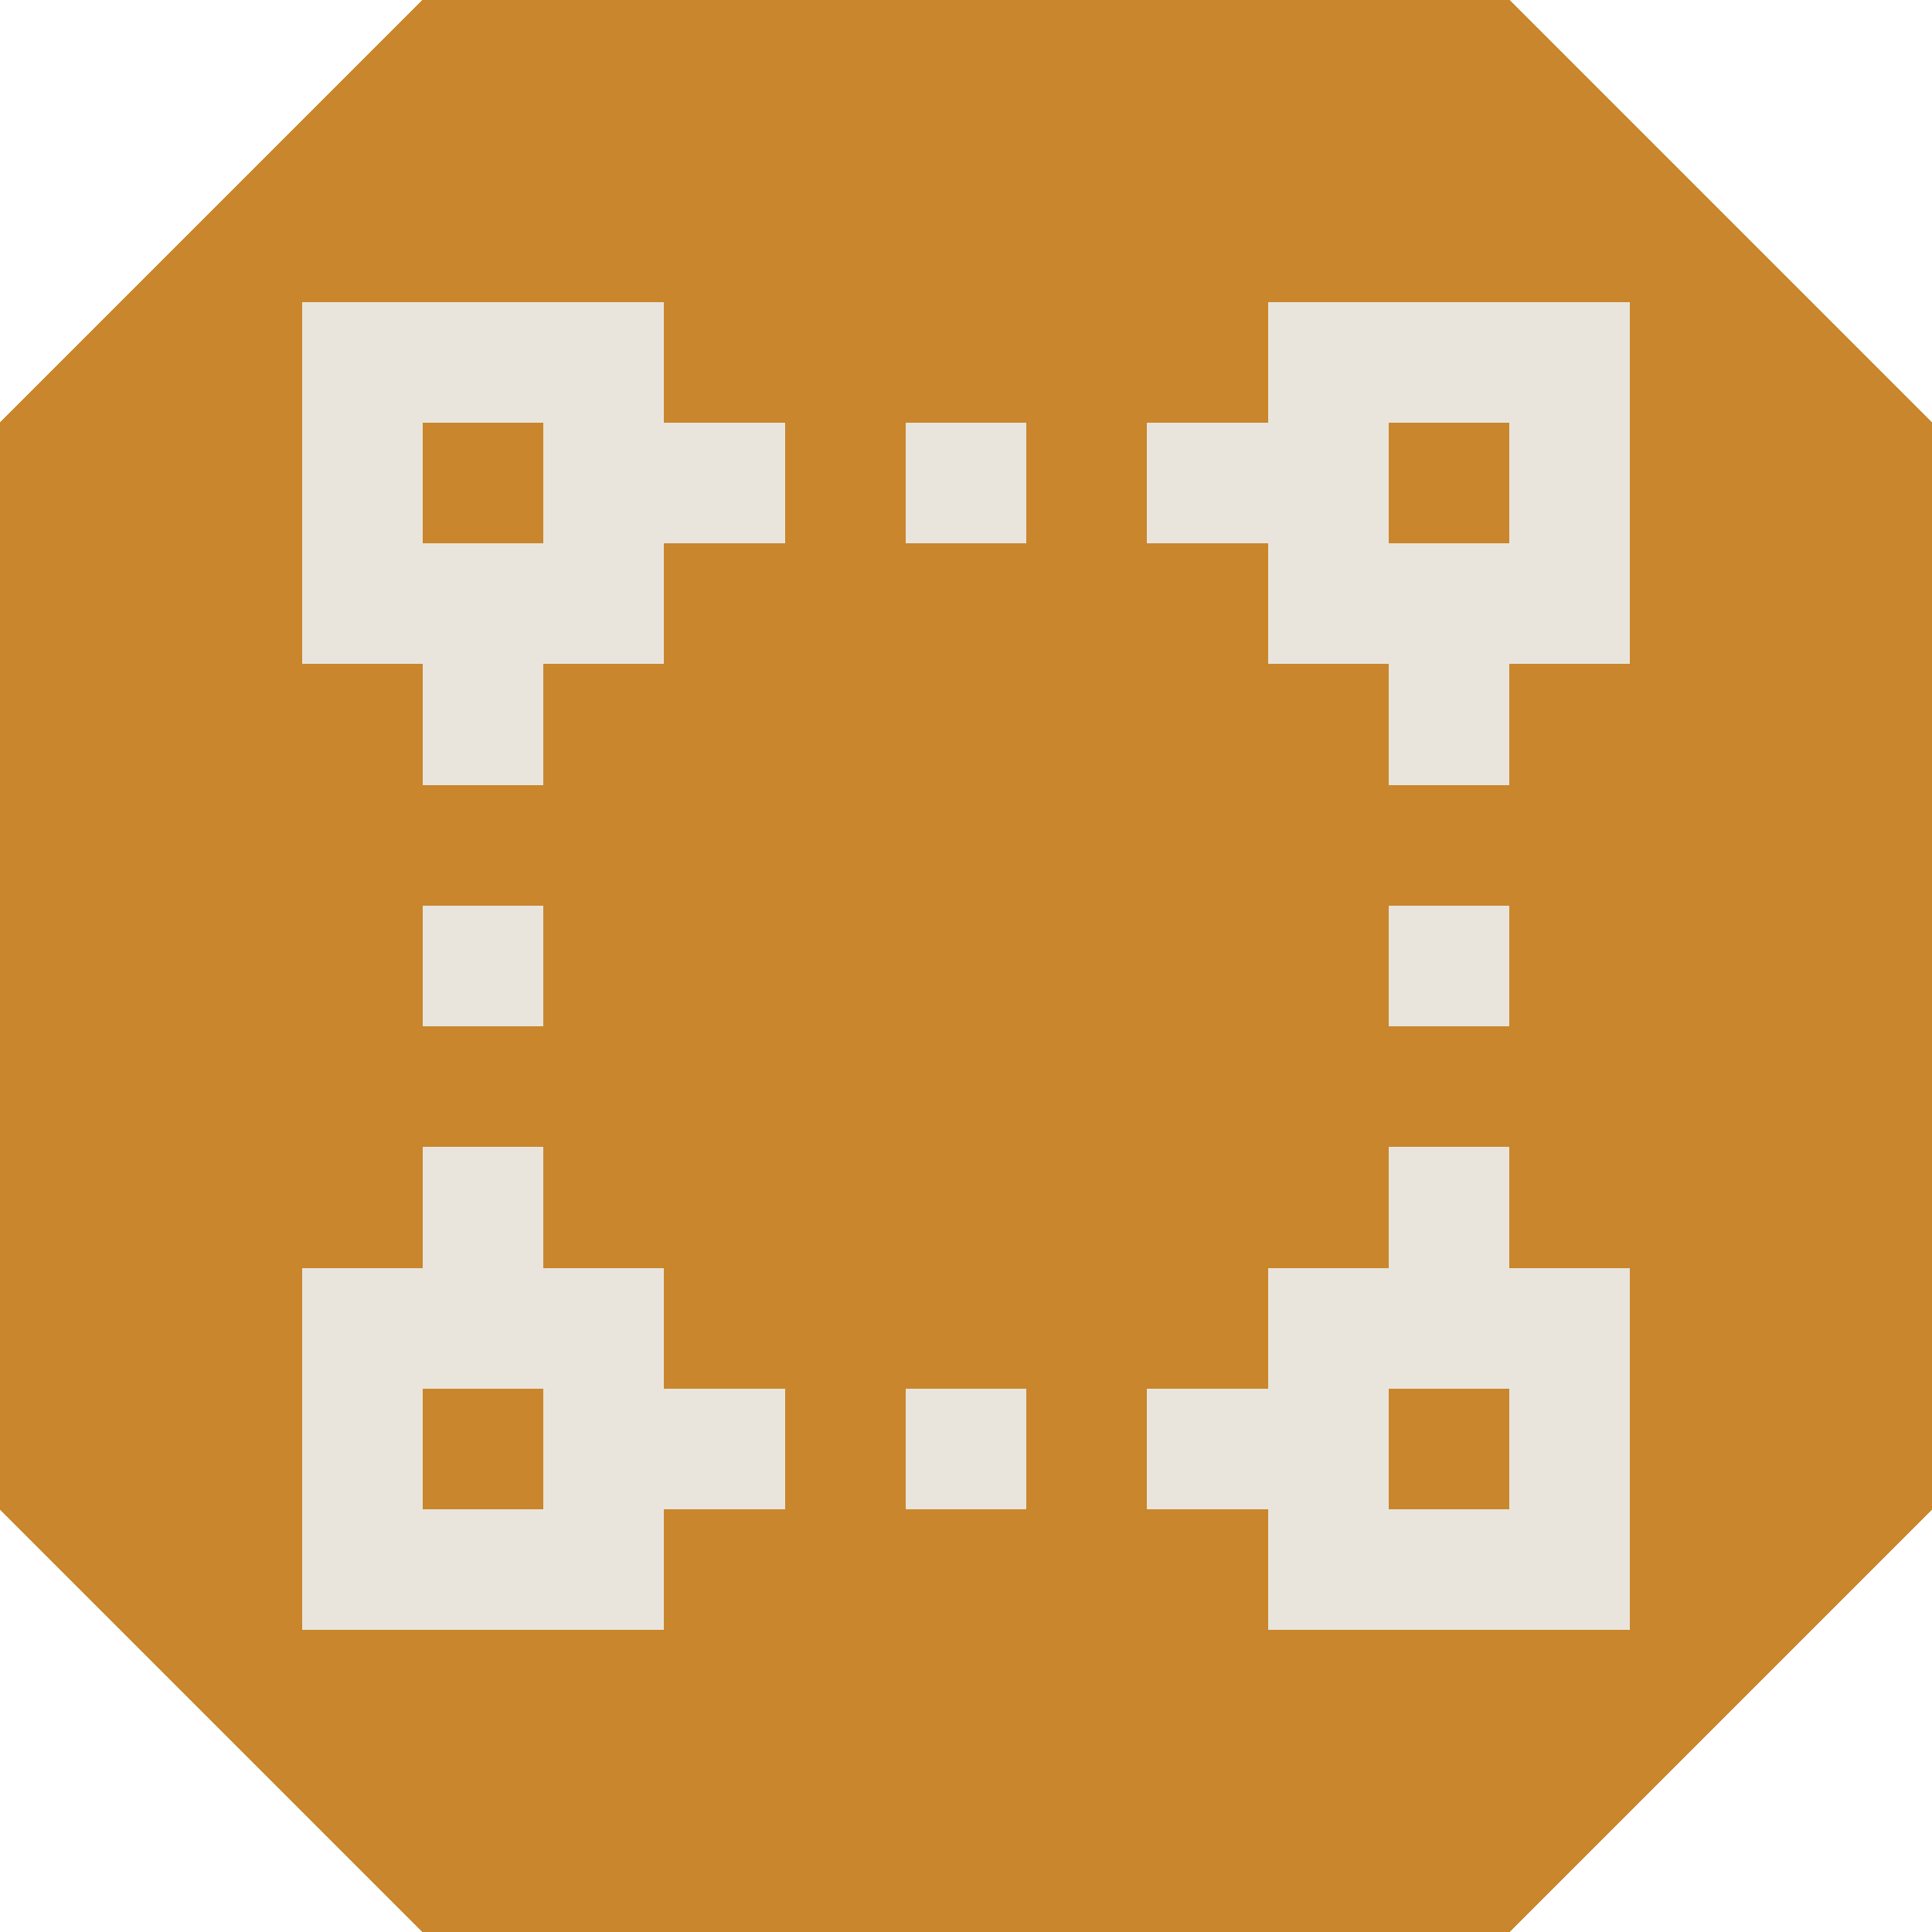
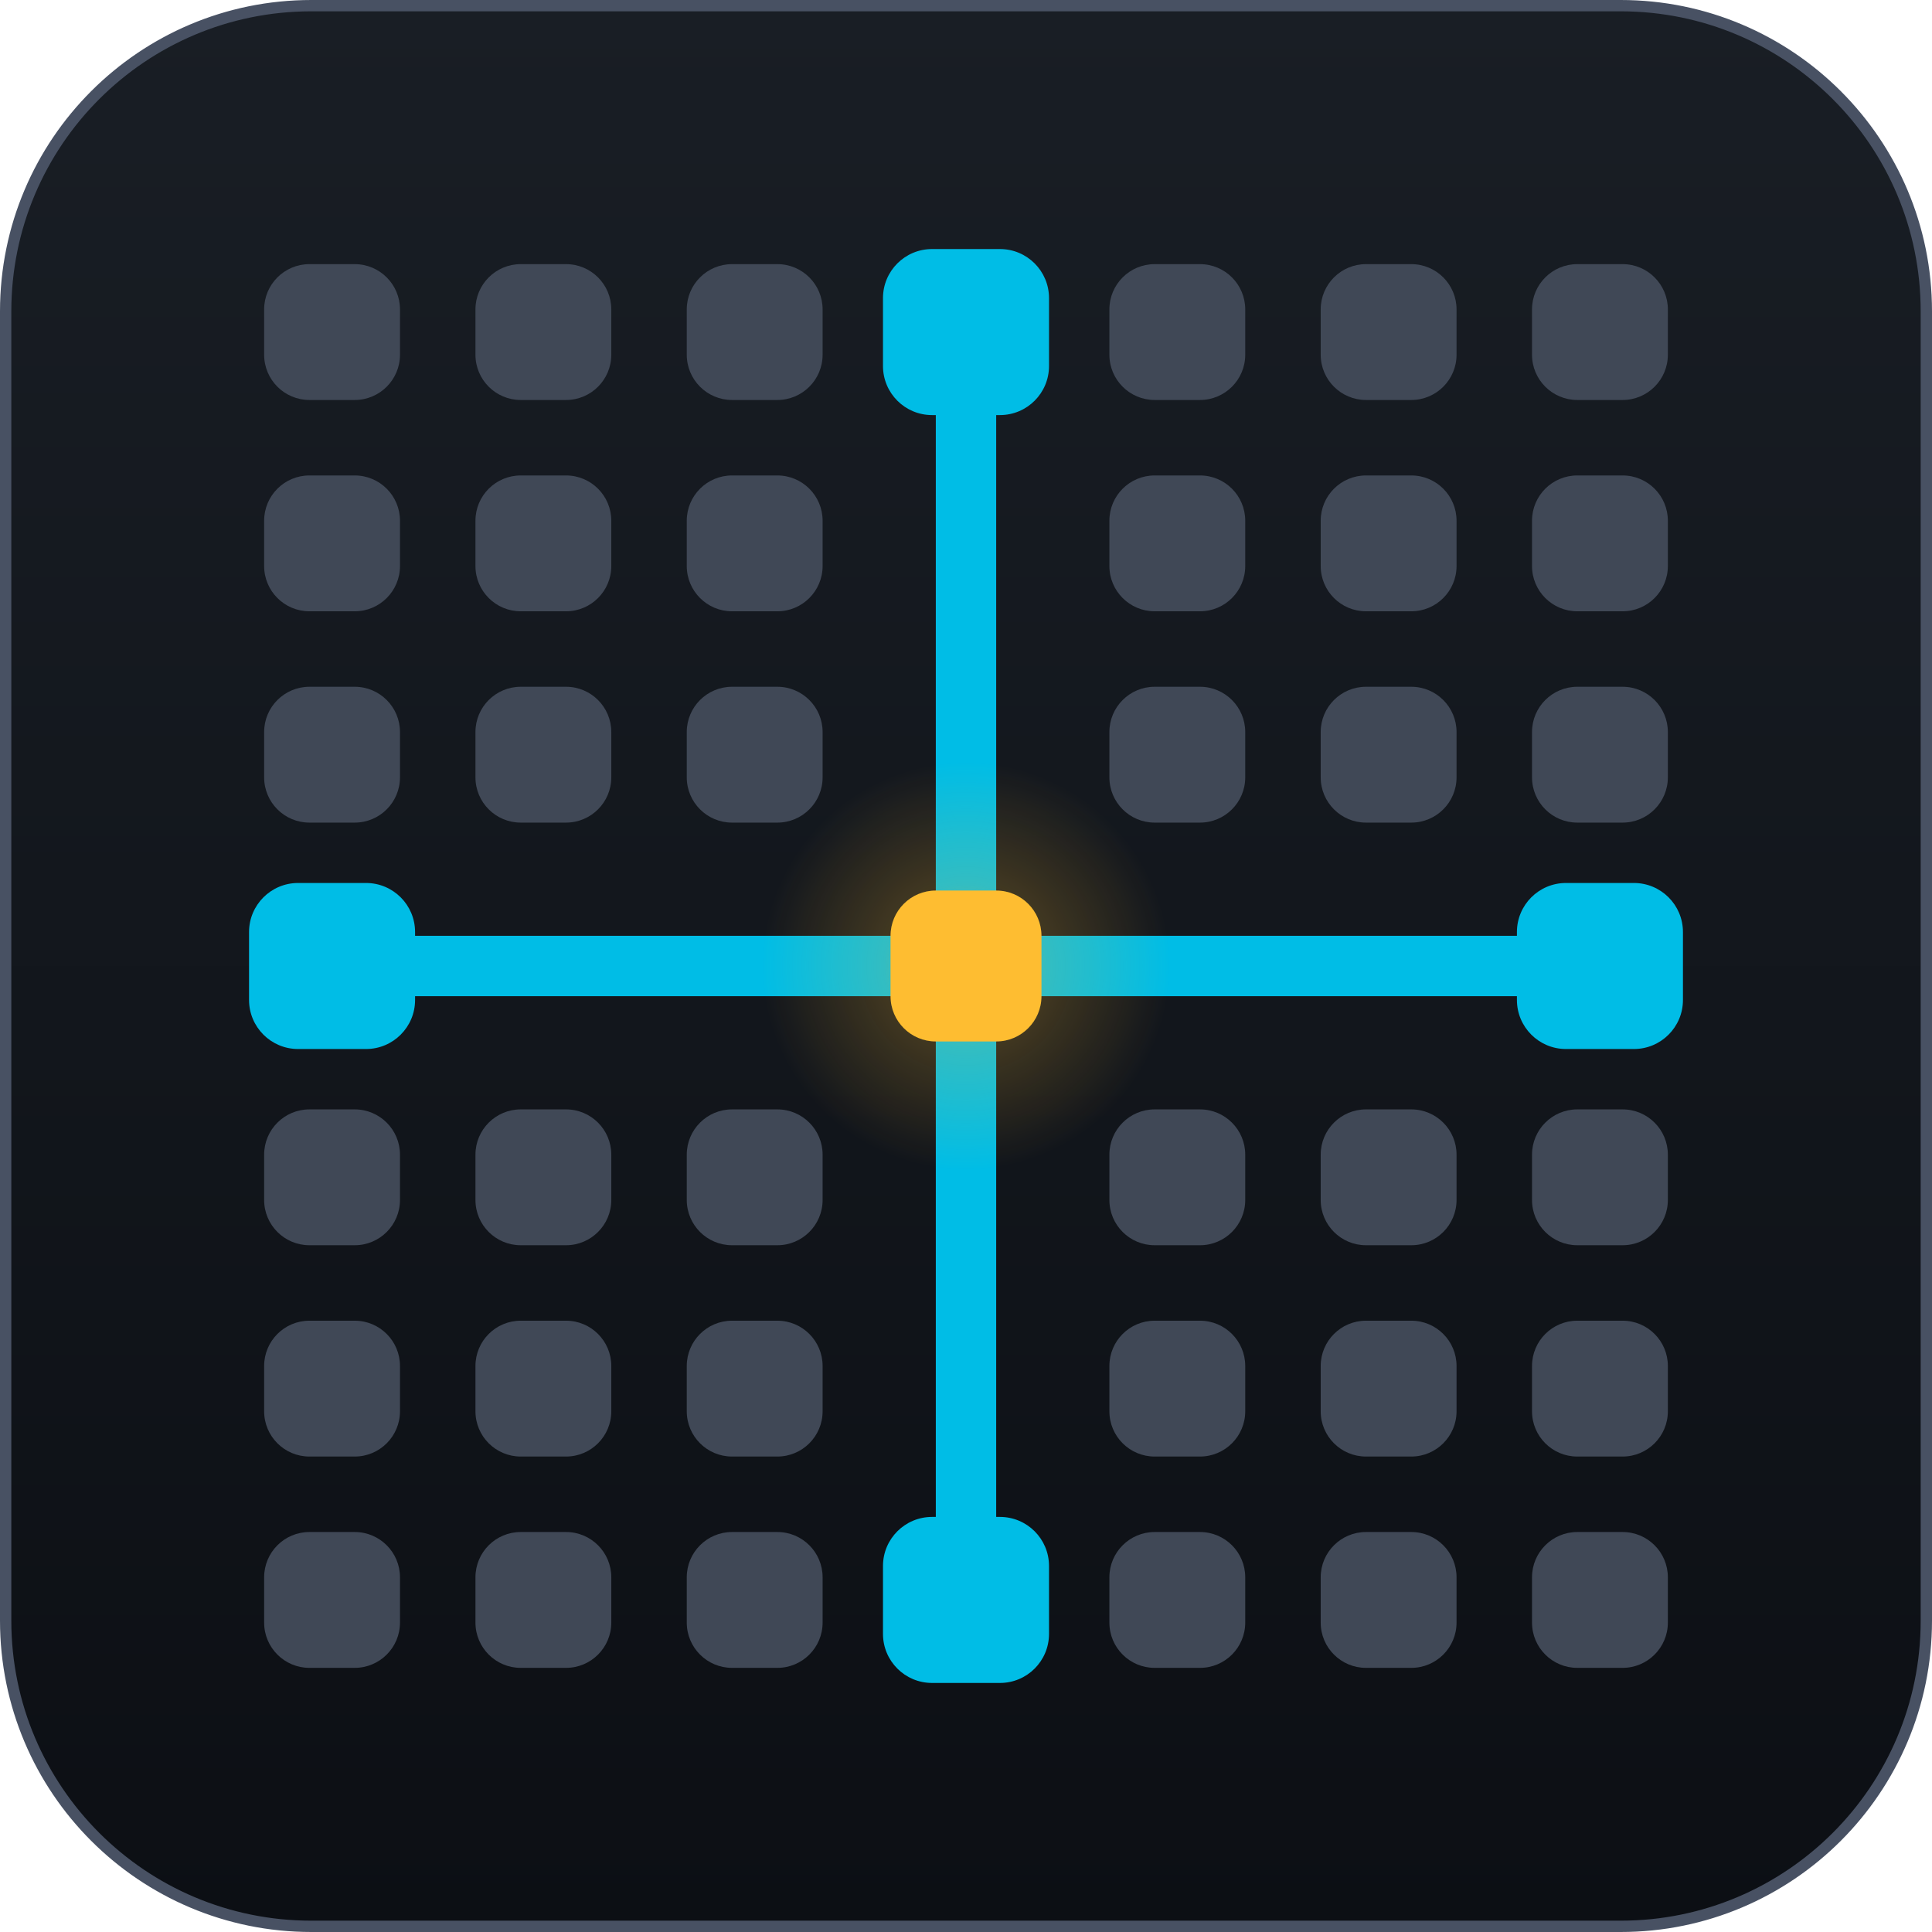
- <svg xmlns="http://www.w3.org/2000/svg" width="512" height="512" viewBox="0 0 512 512" shape-rendering="crispEdges">
-   <path d="M 112 0 H 400 L 512 112 V 400 L 400 512 H 112 L 0 400 V 112 Z" fill="#C9862C" />
-   <rect x="80" y="80" width="96" height="16" fill="#E9E5DC" />
-   <rect x="336" y="80" width="96" height="16" fill="#E9E5DC" />
-   <rect x="80" y="96" width="96" height="16" fill="#E9E5DC" />
-   <rect x="336" y="96" width="96" height="16" fill="#E9E5DC" />
-   <rect x="80" y="112" width="32" height="16" fill="#E9E5DC" />
-   <rect x="144" y="112" width="64" height="16" fill="#E9E5DC" />
-   <rect x="240" y="112" width="32" height="16" fill="#E9E5DC" />
-   <rect x="304" y="112" width="64" height="16" fill="#E9E5DC" />
-   <rect x="400" y="112" width="32" height="16" fill="#E9E5DC" />
-   <rect x="80" y="128" width="32" height="16" fill="#E9E5DC" />
-   <rect x="144" y="128" width="64" height="16" fill="#E9E5DC" />
-   <rect x="240" y="128" width="32" height="16" fill="#E9E5DC" />
-   <rect x="304" y="128" width="64" height="16" fill="#E9E5DC" />
-   <rect x="400" y="128" width="32" height="16" fill="#E9E5DC" />
-   <rect x="80" y="144" width="96" height="16" fill="#E9E5DC" />
-   <rect x="336" y="144" width="96" height="16" fill="#E9E5DC" />
-   <rect x="80" y="160" width="96" height="16" fill="#E9E5DC" />
-   <rect x="336" y="160" width="96" height="16" fill="#E9E5DC" />
-   <rect x="112" y="176" width="32" height="16" fill="#E9E5DC" />
-   <rect x="368" y="176" width="32" height="16" fill="#E9E5DC" />
-   <rect x="112" y="192" width="32" height="16" fill="#E9E5DC" />
-   <rect x="368" y="192" width="32" height="16" fill="#E9E5DC" />
-   <rect x="112" y="240" width="32" height="16" fill="#E9E5DC" />
-   <rect x="368" y="240" width="32" height="16" fill="#E9E5DC" />
-   <rect x="112" y="256" width="32" height="16" fill="#E9E5DC" />
-   <rect x="368" y="256" width="32" height="16" fill="#E9E5DC" />
-   <rect x="112" y="304" width="32" height="16" fill="#E9E5DC" />
-   <rect x="368" y="304" width="32" height="16" fill="#E9E5DC" />
-   <rect x="112" y="320" width="32" height="16" fill="#E9E5DC" />
-   <rect x="368" y="320" width="32" height="16" fill="#E9E5DC" />
-   <rect x="80" y="336" width="96" height="16" fill="#E9E5DC" />
-   <rect x="336" y="336" width="96" height="16" fill="#E9E5DC" />
-   <rect x="80" y="352" width="96" height="16" fill="#E9E5DC" />
-   <rect x="336" y="352" width="96" height="16" fill="#E9E5DC" />
-   <rect x="80" y="368" width="32" height="16" fill="#E9E5DC" />
-   <rect x="144" y="368" width="64" height="16" fill="#E9E5DC" />
-   <rect x="240" y="368" width="32" height="16" fill="#E9E5DC" />
-   <rect x="304" y="368" width="64" height="16" fill="#E9E5DC" />
-   <rect x="400" y="368" width="32" height="16" fill="#E9E5DC" />
-   <rect x="80" y="384" width="32" height="16" fill="#E9E5DC" />
-   <rect x="144" y="384" width="64" height="16" fill="#E9E5DC" />
-   <rect x="240" y="384" width="32" height="16" fill="#E9E5DC" />
-   <rect x="304" y="384" width="64" height="16" fill="#E9E5DC" />
-   <rect x="400" y="384" width="32" height="16" fill="#E9E5DC" />
-   <rect x="80" y="400" width="96" height="16" fill="#E9E5DC" />
-   <rect x="336" y="400" width="96" height="16" fill="#E9E5DC" />
-   <rect x="80" y="416" width="96" height="16" fill="#E9E5DC" />
-   <rect x="336" y="416" width="96" height="16" fill="#E9E5DC" />
+ <svg xmlns="http://www.w3.org/2000/svg" width="512" height="512" viewBox="0 0 512 512">
+   <defs>
+     <linearGradient id="kachel" x1="0" y1="0" x2="0" y2="1">
+       <stop offset="0" stop-color="#191E25" />
+       <stop offset="1" stop-color="#0C0F14" />
+     </linearGradient>
+     <radialGradient id="glut">
+       <stop offset="0" stop-color="#FEBD31" stop-opacity="0.55" />
+       <stop offset="0.4" stop-color="#FEBD31" stop-opacity="0.2" />
+       <stop offset="1" stop-color="#FEBD31" stop-opacity="0" />
+     </radialGradient>
+     <rect id="punkt" width="36" height="36" rx="12" />
+   </defs>
+   <g id="kachel">
+     <rect x="1.5" y="1.5" width="509" height="509" rx="81" fill="url(#kachel)" />
+     <rect x="1.5" y="1.5" width="509" height="509" rx="81" fill="none" stroke="#485163" stroke-width="3" />
+   </g>
+   <g id="matrix" fill="#404856">
+     <use href="#punkt" x="70" y="70" />
+     <use href="#punkt" x="126" y="70" />
+     <use href="#punkt" x="182" y="70" />
+     <use href="#punkt" x="294" y="70" />
+     <use href="#punkt" x="350" y="70" />
+     <use href="#punkt" x="406" y="70" />
+     <use href="#punkt" x="70" y="126" />
+     <use href="#punkt" x="126" y="126" />
+     <use href="#punkt" x="182" y="126" />
+     <use href="#punkt" x="294" y="126" />
+     <use href="#punkt" x="350" y="126" />
+     <use href="#punkt" x="406" y="126" />
+     <use href="#punkt" x="70" y="182" />
+     <use href="#punkt" x="126" y="182" />
+     <use href="#punkt" x="182" y="182" />
+     <use href="#punkt" x="294" y="182" />
+     <use href="#punkt" x="350" y="182" />
+     <use href="#punkt" x="406" y="182" />
+     <use href="#punkt" x="70" y="294" />
+     <use href="#punkt" x="126" y="294" />
+     <use href="#punkt" x="182" y="294" />
+     <use href="#punkt" x="294" y="294" />
+     <use href="#punkt" x="350" y="294" />
+     <use href="#punkt" x="406" y="294" />
+     <use href="#punkt" x="70" y="350" />
+     <use href="#punkt" x="126" y="350" />
+     <use href="#punkt" x="182" y="350" />
+     <use href="#punkt" x="294" y="350" />
+     <use href="#punkt" x="350" y="350" />
+     <use href="#punkt" x="406" y="350" />
+     <use href="#punkt" x="70" y="406" />
+     <use href="#punkt" x="126" y="406" />
+     <use href="#punkt" x="182" y="406" />
+     <use href="#punkt" x="294" y="406" />
+     <use href="#punkt" x="350" y="406" />
+     <use href="#punkt" x="406" y="406" />
+   </g>
+   <g id="kreuz" fill="#00BDE6">
+     <rect x="88" y="248" width="336" height="16" />
+     <rect x="248" y="88" width="16" height="336" />
+     <rect x="66" y="234" width="44" height="44" rx="13" />
+     <rect x="402" y="234" width="44" height="44" rx="13" />
+     <rect x="234" y="66" width="44" height="44" rx="13" />
+     <rect x="234" y="402" width="44" height="44" rx="13" />
+   </g>
+   <g id="punkt">
+     <circle cx="256" cy="256" r="54" fill="url(#glut)" />
+     <rect x="236" y="236" width="40" height="40" rx="12" fill="#FEBD31" />
+   </g>
</svg>
